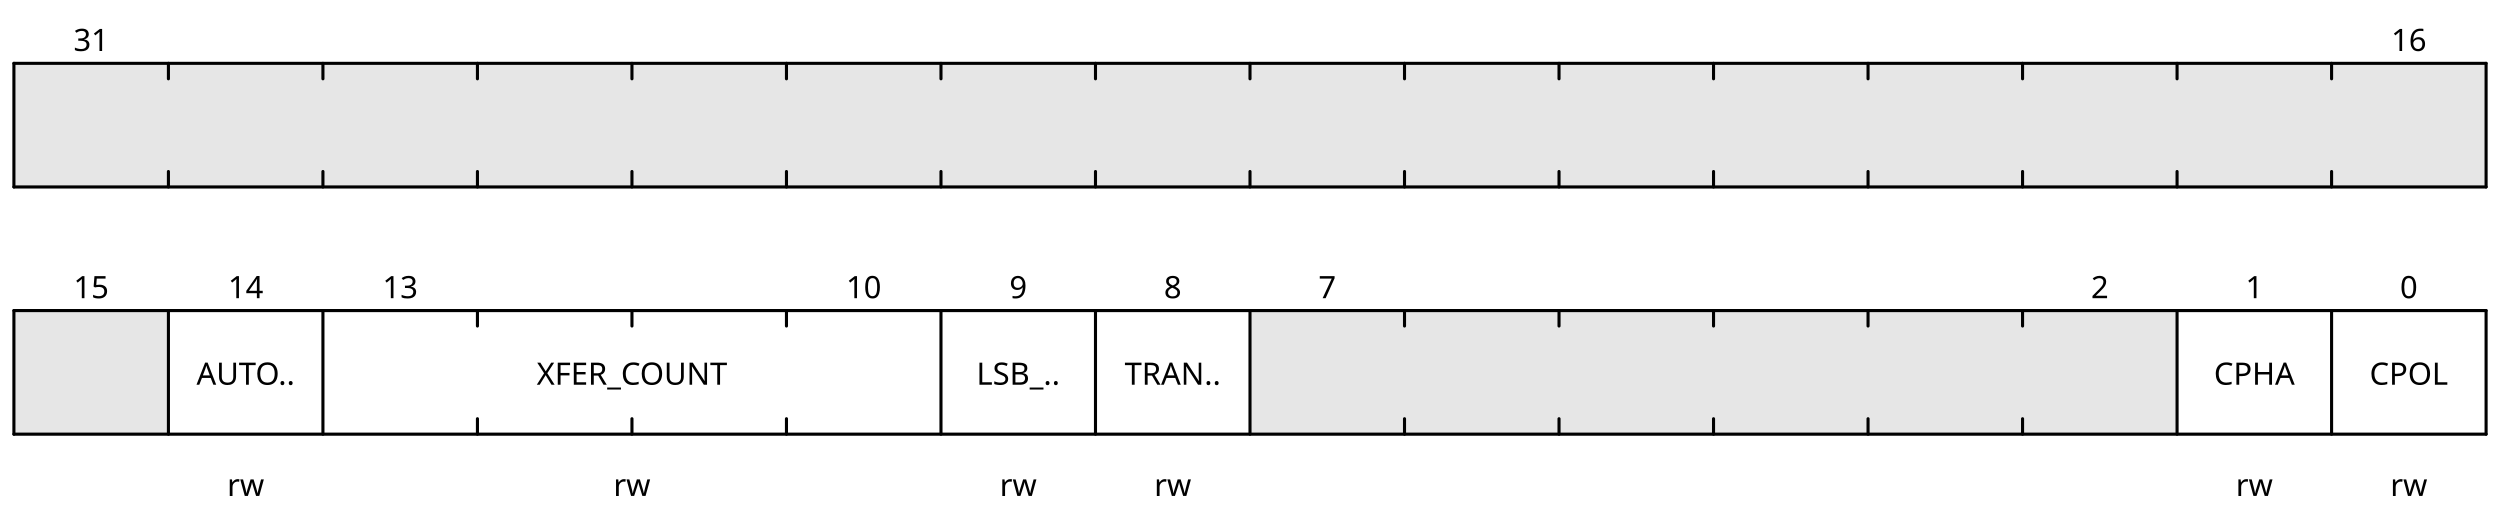
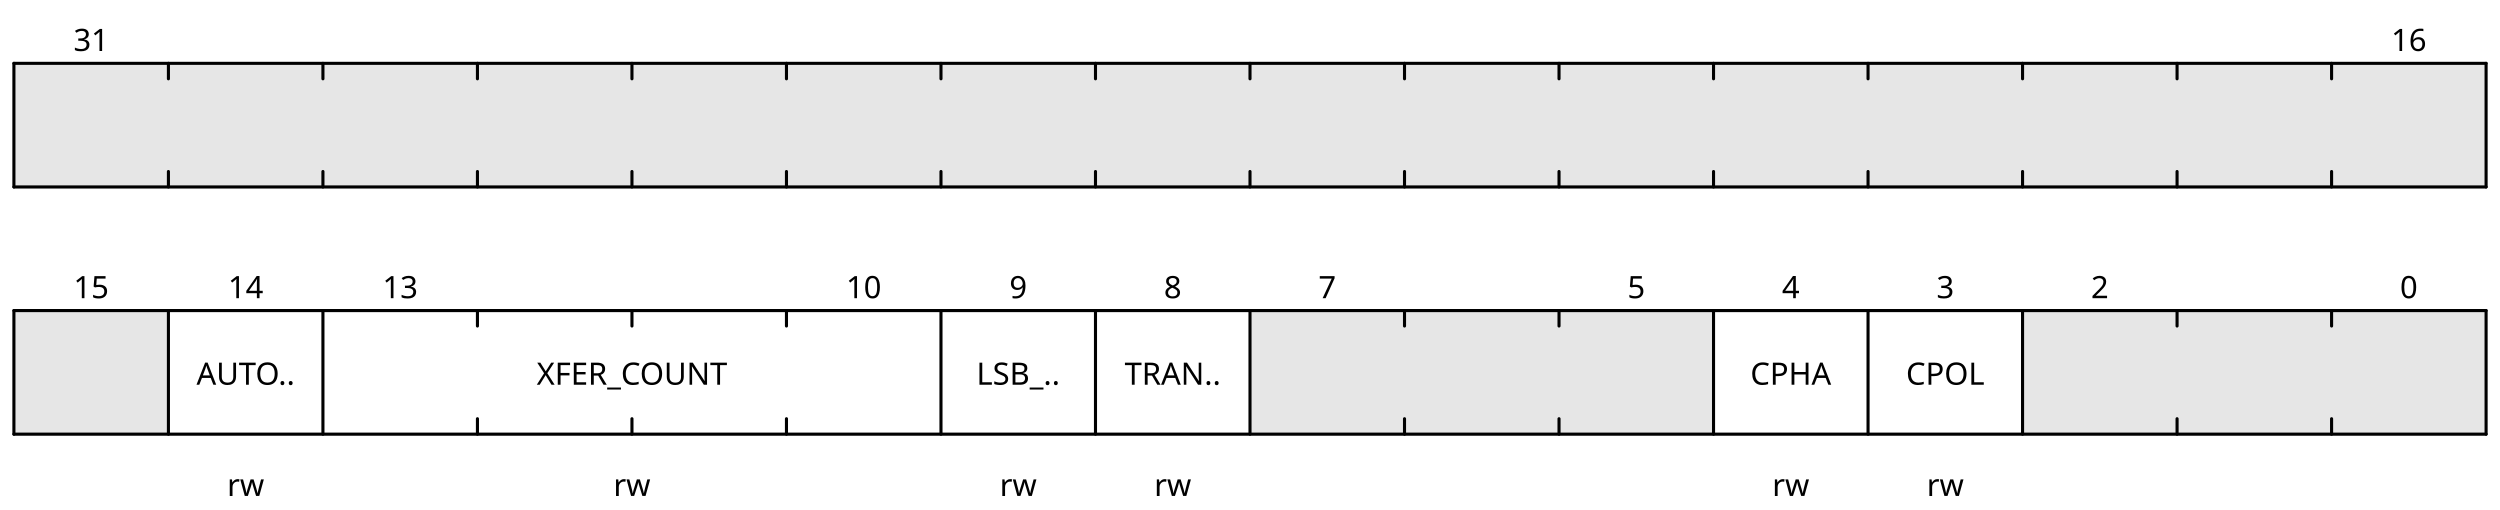
<svg xmlns="http://www.w3.org/2000/svg" baseProfile="full" class="WaveDrom" height="165" version="1.1" viewBox="0,0,809,165" width="809">
  <defs />
  <g font-family="sans-serif" font-size="10" font-weight="normal" text-anchor="middle" transform="translate(4.5,80.5)">
    <g stroke="black" stroke-linecap="round" stroke-width="1" transform="translate(0,20.0)">
      <line x1="0" x2="800" y1="0" y2="0" />
      <line x1="0" x2="0" y1="0" y2="40.0" />
      <line x1="0" x2="800" y1="40.0" y2="40.0" />
      <line x1="800.0" x2="800.0" y1="0" y2="40.0" />
-       <line x1="750.0" x2="750.0" y1="0" y2="40.0" />
-       <line x1="700.0" x2="700.0" y1="0" y2="40.0" />
-       <line x1="650.0" x2="650.0" y1="0" y2="5.0" />
-       <line x1="650.0" x2="650.0" y1="35.0" y2="40.0" />
-       <line x1="600.0" x2="600.0" y1="0" y2="5.0" />
-       <line x1="600.0" x2="600.0" y1="35.0" y2="40.0" />
-       <line x1="550.0" x2="550.0" y1="0" y2="5.0" />
-       <line x1="550.0" x2="550.0" y1="35.0" y2="40.0" />
+       <line x1="750.0" x2="750.0" y1="0" y2="5.0" />
+       <line x1="750.0" x2="750.0" y1="35.0" y2="40.0" />
+       <line x1="700.0" x2="700.0" y1="0" y2="5.0" />
+       <line x1="700.0" x2="700.0" y1="35.0" y2="40.0" />
+       <line x1="650.0" x2="650.0" y1="0" y2="40.0" />
+       <line x1="600.0" x2="600.0" y1="0" y2="40.0" />
+       <line x1="550.0" x2="550.0" y1="0" y2="40.0" />
      <line x1="500.0" x2="500.0" y1="0" y2="5.0" />
      <line x1="500.0" x2="500.0" y1="35.0" y2="40.0" />
      <line x1="450.0" x2="450.0" y1="0" y2="5.0" />
      <line x1="450.0" x2="450.0" y1="35.0" y2="40.0" />
      <line x1="400.0" x2="400.0" y1="0" y2="40.0" />
      <line x1="350.0" x2="350.0" y1="0" y2="40.0" />
      <line x1="300.0" x2="300.0" y1="0" y2="40.0" />
      <line x1="250.0" x2="250.0" y1="0" y2="5.0" />
      <line x1="250.0" x2="250.0" y1="35.0" y2="40.0" />
      <line x1="200.0" x2="200.0" y1="0" y2="5.0" />
      <line x1="200.0" x2="200.0" y1="35.0" y2="40.0" />
      <line x1="150.0" x2="150.0" y1="0" y2="5.0" />
      <line x1="150.0" x2="150.0" y1="35.0" y2="40.0" />
      <line x1="100.0" x2="100.0" y1="0" y2="40.0" />
      <line x1="50.0" x2="50.0" y1="0" y2="40.0" />
    </g>
    <g text-anchor="middle">
      <g>
        <g transform="translate(0,20.0)">
-           <rect height="40.0" style="fill-opacity:0.1" width="300.0" x="400.0" y="0" />
+           <rect height="40.0" style="fill-opacity:0.1" width="150.0" x="650.0" y="0" />
+           <rect height="40.0" style="fill-opacity:0.1" width="150.0" x="400.0" y="0" />
          <rect height="40.0" style="fill-opacity:0.1" width="50.0" x="0.0" y="0" />
        </g>
        <g transform="translate(25.0,16.0)">
          <text x="750.0">
            <tspan>0</tspan>
          </text>
-           <text x="700.0">
-             <tspan>1</tspan>
-           </text>
          <text x="650.0">
            <tspan>2</tspan>
+           </text>
+           <text x="600.0">
+             <tspan>3</tspan>
+           </text>
+           <text x="550.0">
+             <tspan>4</tspan>
+           </text>
+           <text x="500.0">
+             <tspan>5</tspan>
          </text>
          <text x="400.0">
            <tspan>7</tspan>
          </text>
          <text x="350.0">
            <tspan>8</tspan>
          </text>
          <text x="300.0">
            <tspan>9</tspan>
          </text>
          <text x="250.0">
            <tspan>10</tspan>
          </text>
          <text x="100.0">
            <tspan>13</tspan>
          </text>
          <text x="50.0">
            <tspan>14</tspan>
          </text>
          <text x="0.0">
            <tspan>15</tspan>
          </text>
        </g>
        <g transform="translate(25.0,44.0)">
-           <text x="750.0">
+           <text x="600.0">
            <tspan>CPOL</tspan>
          </text>
-           <text x="700.0">
+           <text x="550.0">
            <tspan>CPHA</tspan>
          </text>
          <text x="350.0">
            <tspan>TRAN..</tspan>
          </text>
          <text x="300.0">
            <tspan>LSB_..</tspan>
          </text>
          <text x="175.0">
            <tspan>XFER_COUNT</tspan>
          </text>
          <text x="50.0">
            <tspan>AUTO..</tspan>
          </text>
        </g>
        <g transform="translate(25.0,80)">
-           <text x="750.0">
+           <text x="600.0">
            <tspan>rw</tspan>
          </text>
-           <text x="700.0">
+           <text x="550.0">
            <tspan>rw</tspan>
          </text>
          <text x="350.0">
            <tspan>rw</tspan>
          </text>
          <text x="300.0">
            <tspan>rw</tspan>
          </text>
          <text x="175.0">
            <tspan>rw</tspan>
          </text>
          <text x="50.0">
            <tspan>rw</tspan>
          </text>
        </g>
      </g>
    </g>
  </g>
  <g font-family="sans-serif" font-size="10" font-weight="normal" text-anchor="middle" transform="translate(4.5,0.5)">
    <g stroke="black" stroke-linecap="round" stroke-width="1" transform="translate(0,20.0)">
      <line x1="0" x2="800" y1="0" y2="0" />
      <line x1="0" x2="0" y1="0" y2="40.0" />
      <line x1="0" x2="800" y1="40.0" y2="40.0" />
      <line x1="800.0" x2="800.0" y1="0" y2="40.0" />
      <line x1="750.0" x2="750.0" y1="0" y2="5.0" />
      <line x1="750.0" x2="750.0" y1="35.0" y2="40.0" />
      <line x1="700.0" x2="700.0" y1="0" y2="5.0" />
      <line x1="700.0" x2="700.0" y1="35.0" y2="40.0" />
      <line x1="650.0" x2="650.0" y1="0" y2="5.0" />
      <line x1="650.0" x2="650.0" y1="35.0" y2="40.0" />
      <line x1="600.0" x2="600.0" y1="0" y2="5.0" />
      <line x1="600.0" x2="600.0" y1="35.0" y2="40.0" />
      <line x1="550.0" x2="550.0" y1="0" y2="5.0" />
      <line x1="550.0" x2="550.0" y1="35.0" y2="40.0" />
      <line x1="500.0" x2="500.0" y1="0" y2="5.0" />
      <line x1="500.0" x2="500.0" y1="35.0" y2="40.0" />
      <line x1="450.0" x2="450.0" y1="0" y2="5.0" />
      <line x1="450.0" x2="450.0" y1="35.0" y2="40.0" />
      <line x1="400.0" x2="400.0" y1="0" y2="5.0" />
      <line x1="400.0" x2="400.0" y1="35.0" y2="40.0" />
      <line x1="350.0" x2="350.0" y1="0" y2="5.0" />
      <line x1="350.0" x2="350.0" y1="35.0" y2="40.0" />
      <line x1="300.0" x2="300.0" y1="0" y2="5.0" />
      <line x1="300.0" x2="300.0" y1="35.0" y2="40.0" />
      <line x1="250.0" x2="250.0" y1="0" y2="5.0" />
      <line x1="250.0" x2="250.0" y1="35.0" y2="40.0" />
      <line x1="200.0" x2="200.0" y1="0" y2="5.0" />
      <line x1="200.0" x2="200.0" y1="35.0" y2="40.0" />
      <line x1="150.0" x2="150.0" y1="0" y2="5.0" />
      <line x1="150.0" x2="150.0" y1="35.0" y2="40.0" />
      <line x1="100.0" x2="100.0" y1="0" y2="5.0" />
      <line x1="100.0" x2="100.0" y1="35.0" y2="40.0" />
      <line x1="50.0" x2="50.0" y1="0" y2="5.0" />
      <line x1="50.0" x2="50.0" y1="35.0" y2="40.0" />
    </g>
    <g text-anchor="middle">
      <g>
        <g transform="translate(0,20.0)">
          <rect height="40.0" style="fill-opacity:0.1" width="800.0" x="0.0" y="0" />
        </g>
        <g transform="translate(25.0,16.0)">
          <text x="750.0">
            <tspan>16</tspan>
          </text>
          <text x="0.0">
            <tspan>31</tspan>
          </text>
        </g>
        <g transform="translate(25.0,44.0)" />
        <g transform="translate(25.0,80)" />
      </g>
    </g>
  </g>
</svg>
